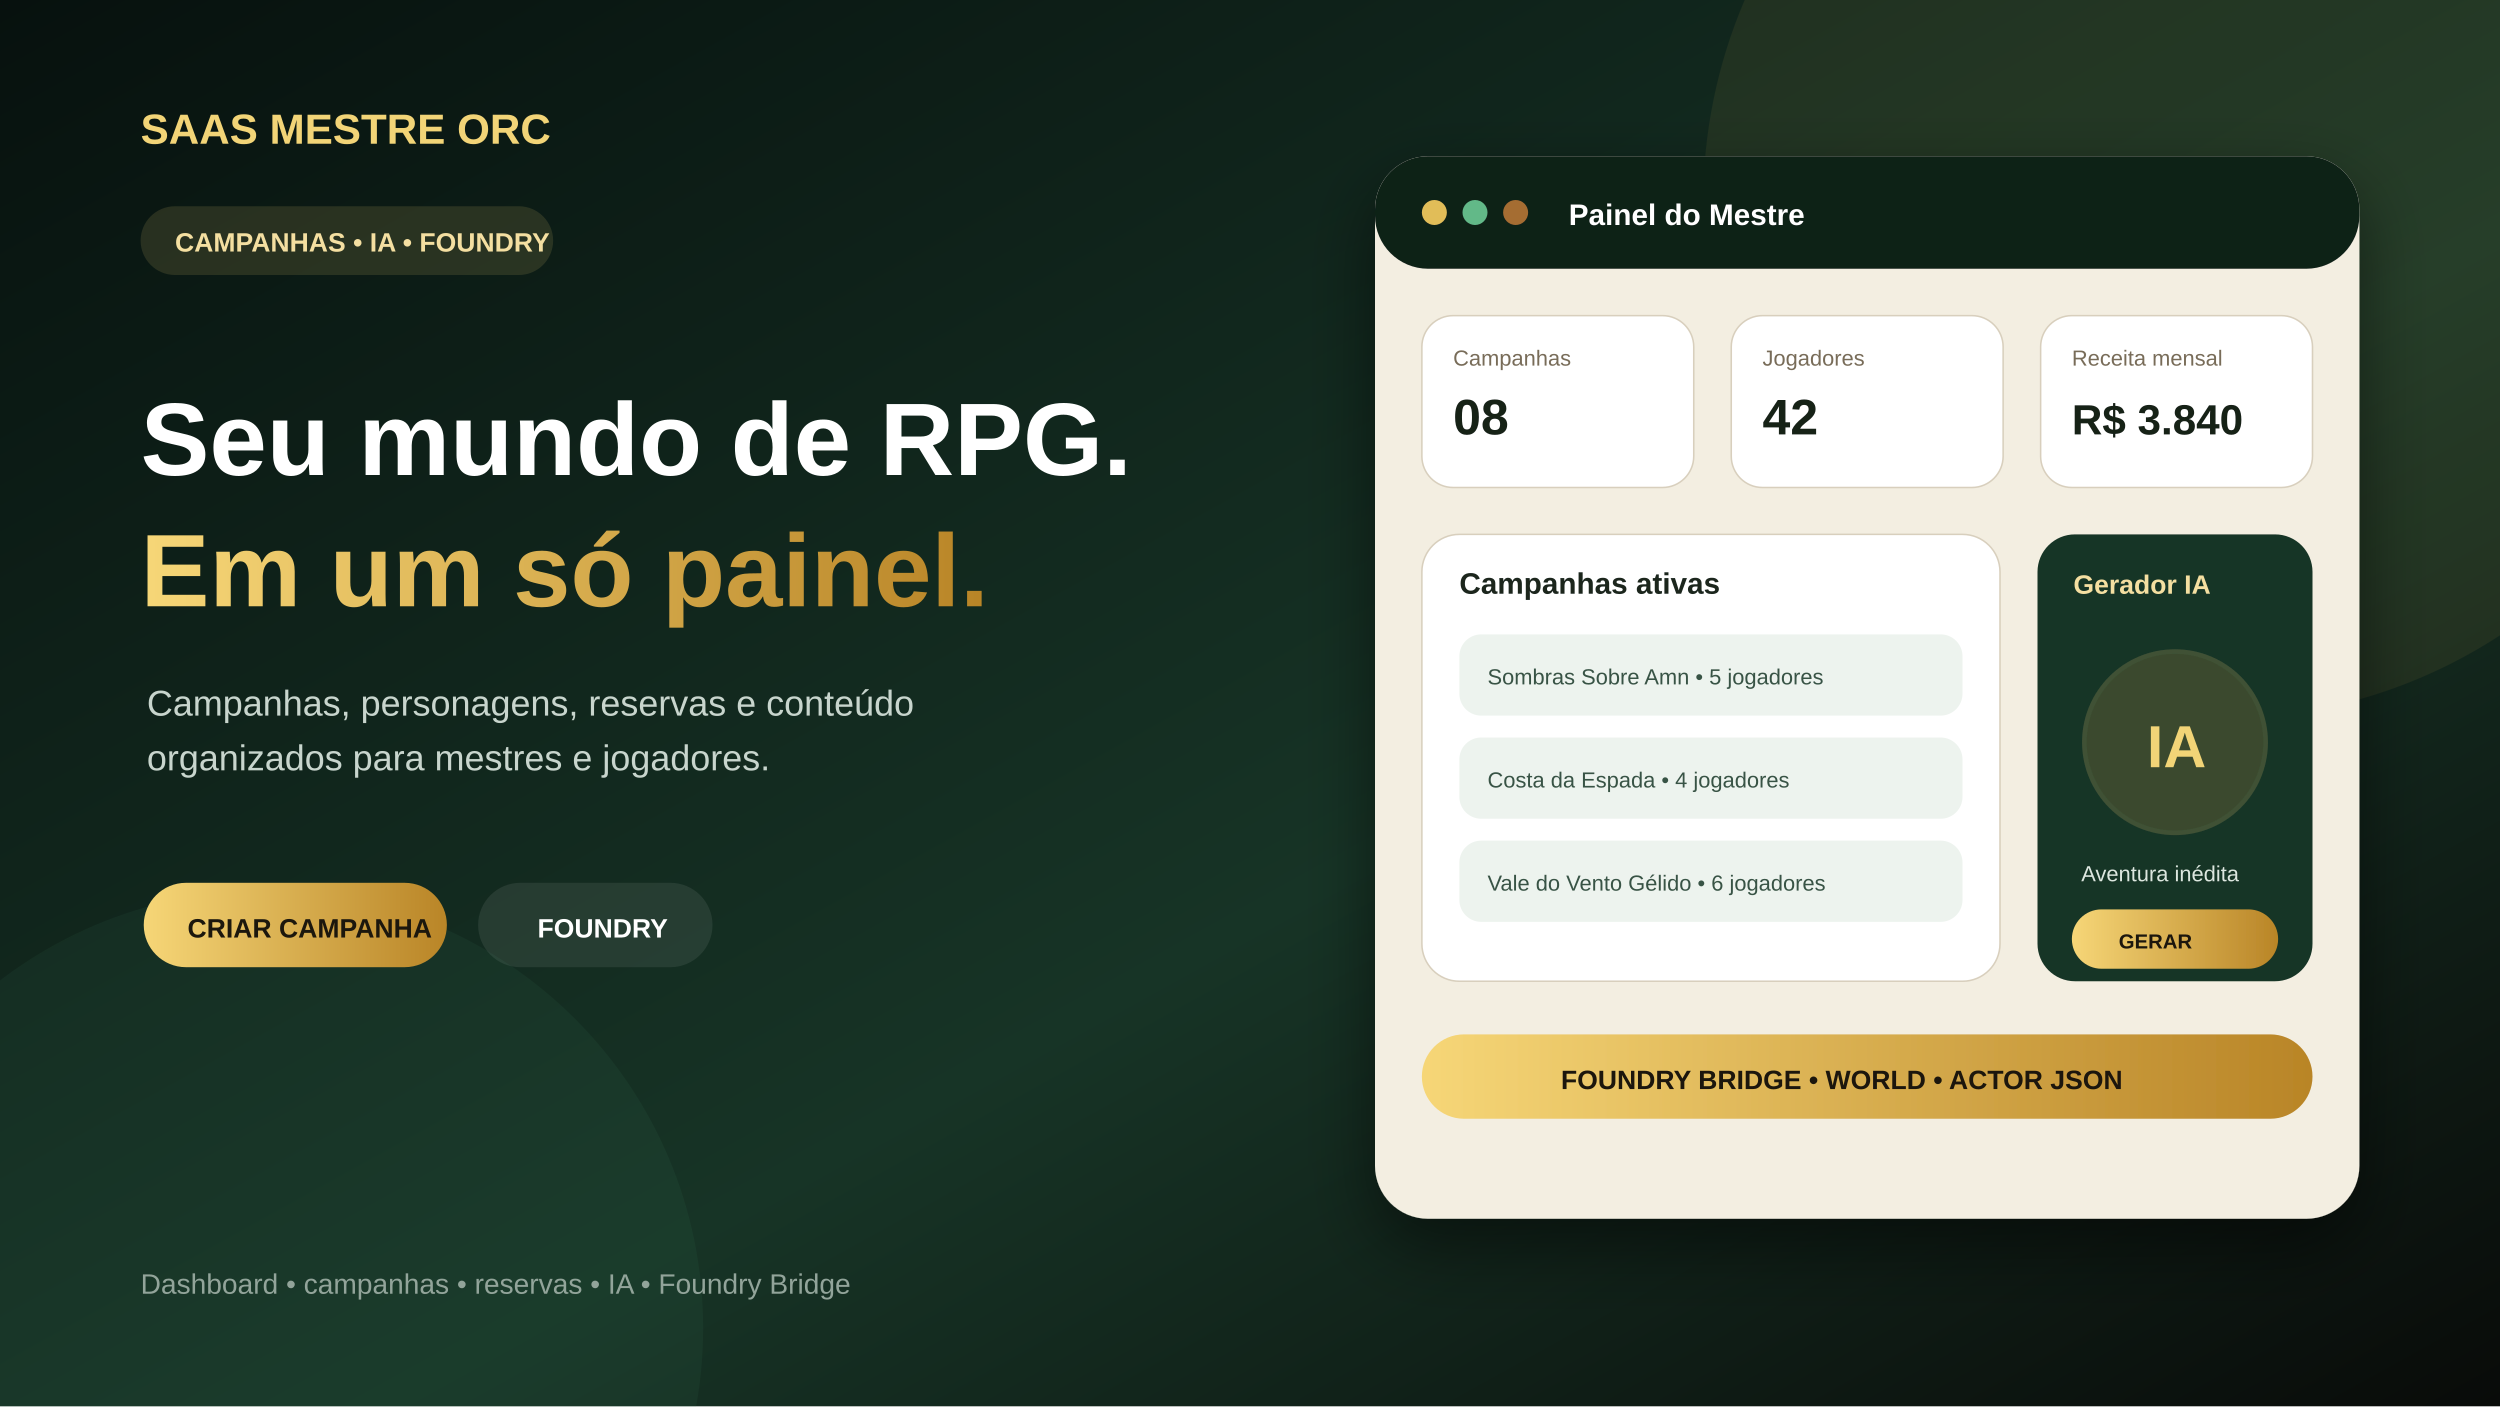
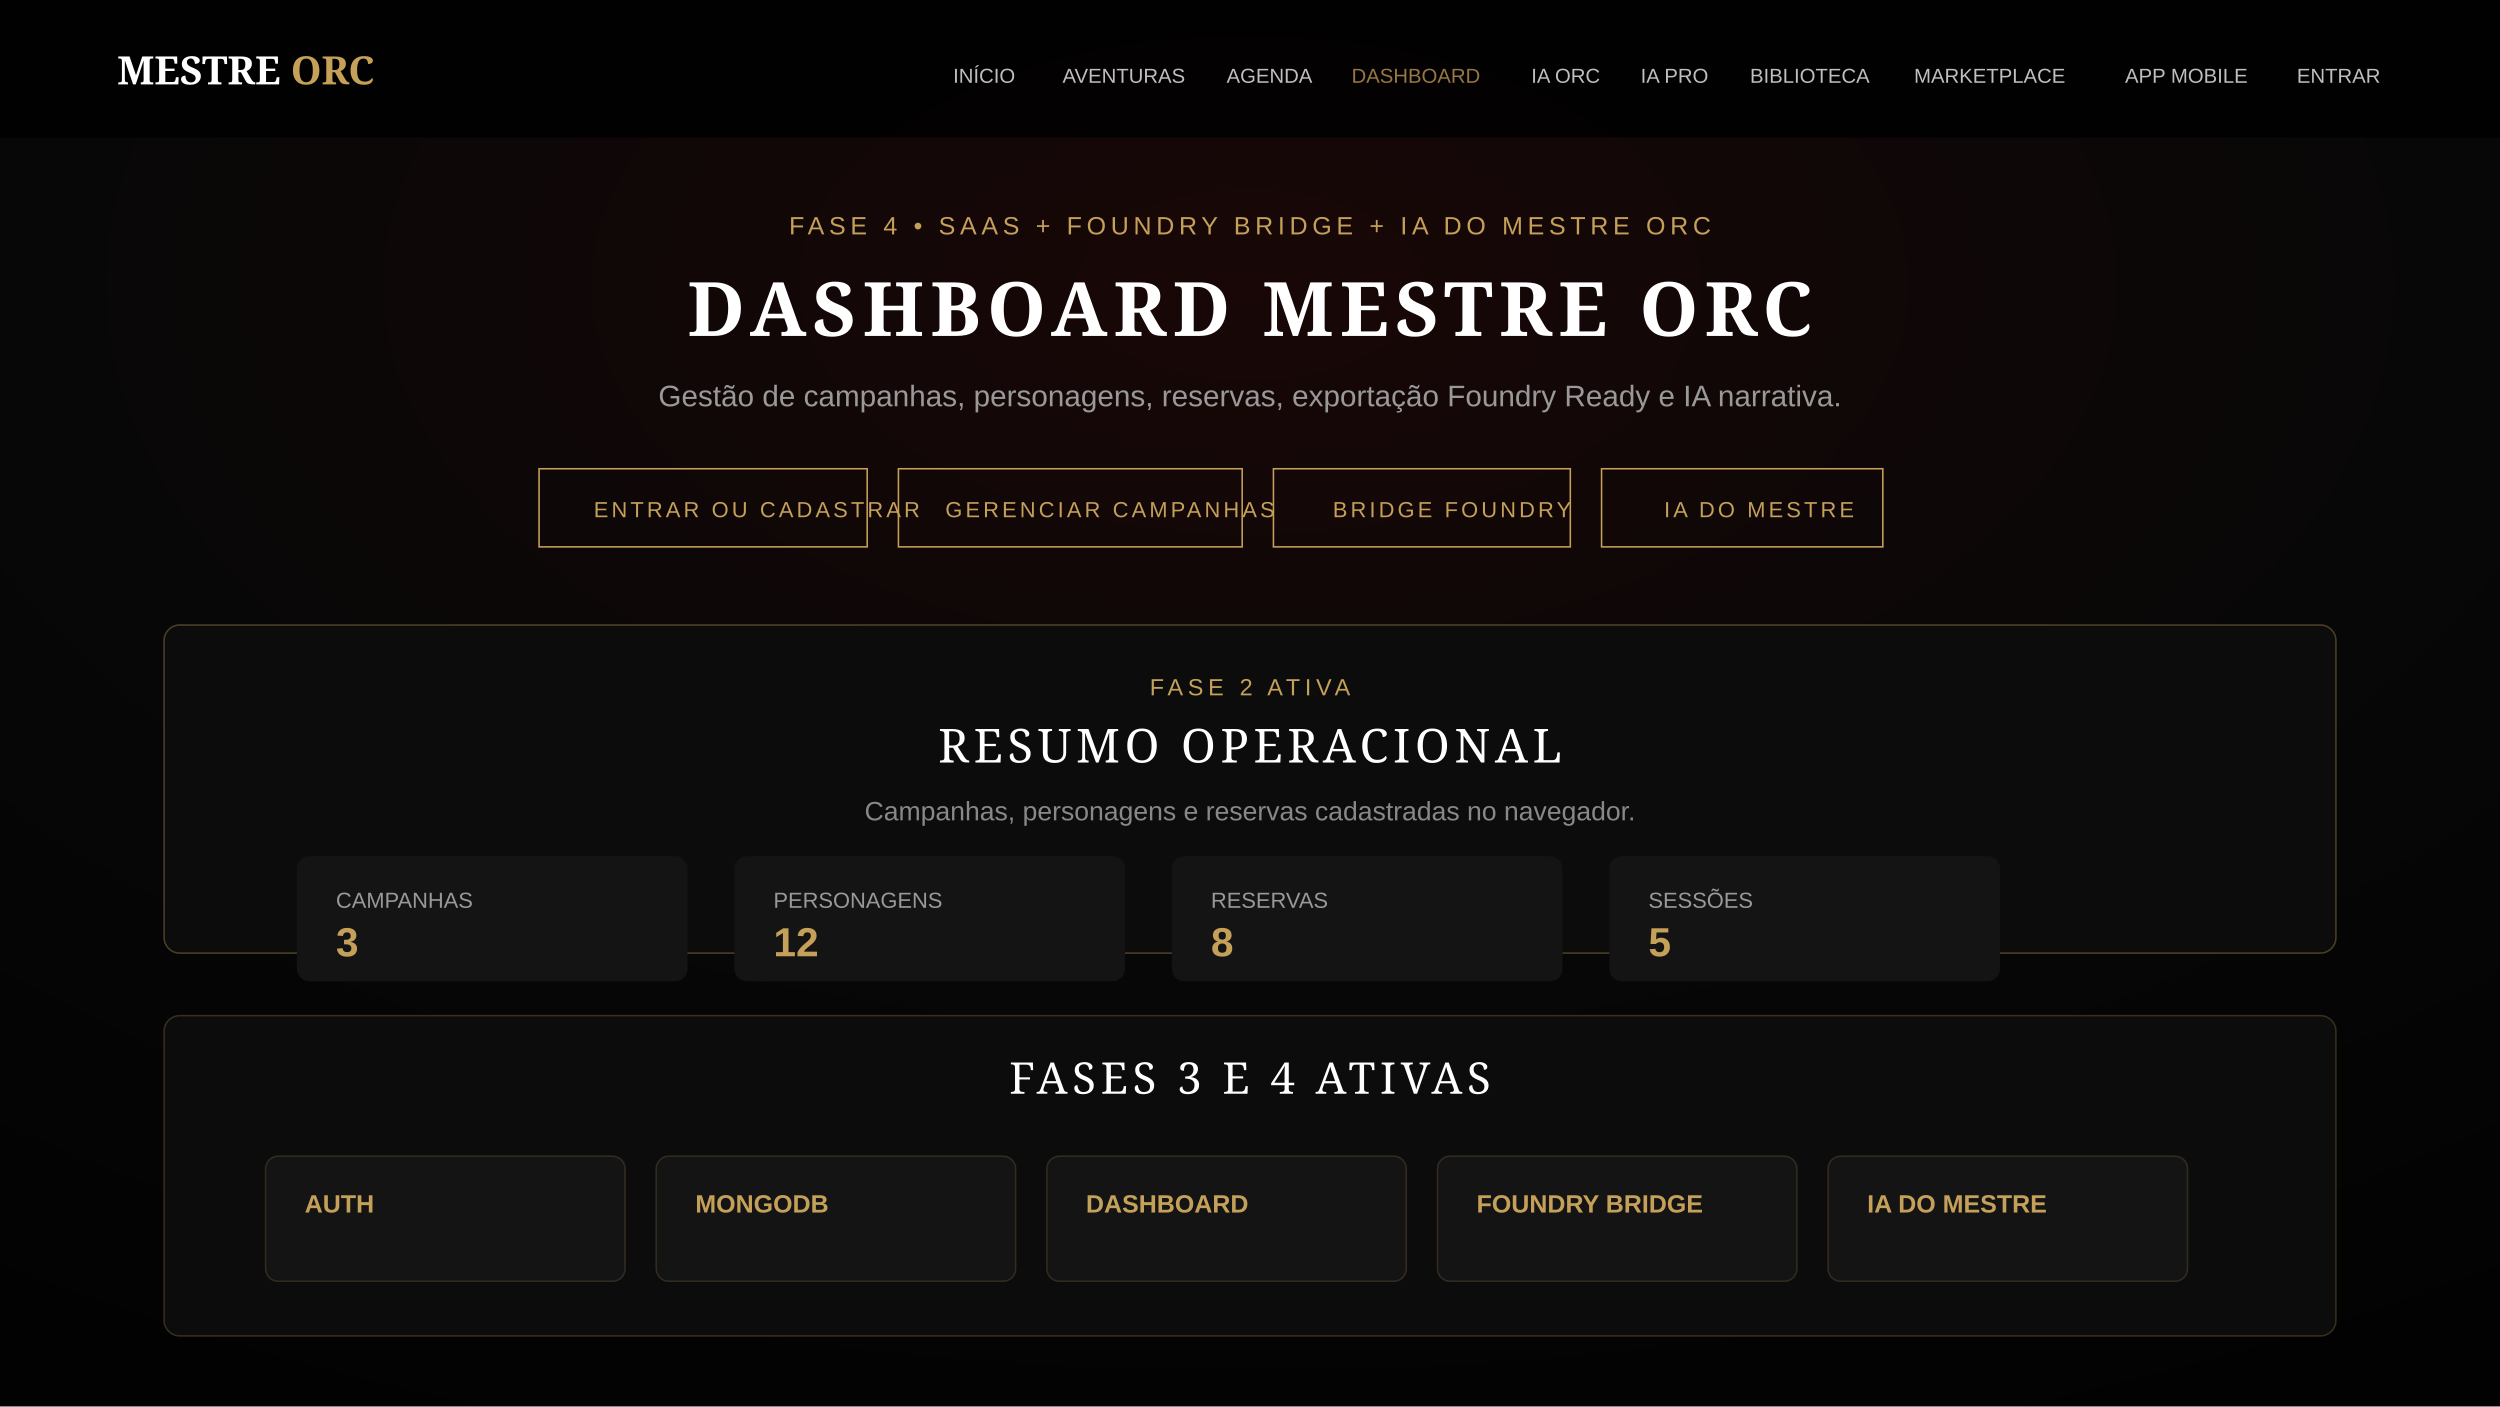
<svg xmlns="http://www.w3.org/2000/svg" width="1600" height="900" viewBox="0 0 1600 900" role="img" aria-labelledby="title desc">
+   <rect width="1600" height="900" fill="#050505" />
  <defs>
-     <linearGradient id="bg" x1="0" y1="0" x2="1" y2="1">
-       <stop stop-color="#07110e" />
-       <stop offset=".58" stop-color="#173426" />
-       <stop offset="1" stop-color="#090b09" />
-     </linearGradient>
-     <linearGradient id="ac" x1="0" y1="0" x2="1" y2="0">
-       <stop stop-color="#f6d677" />
-       <stop offset="1" stop-color="#b98527" />
-     </linearGradient>
-     <filter id="sh">
-       <feDropShadow dx="0" dy="18" stdDeviation="22" flood-opacity=".5" />
-     </filter>
-     <clipPath id="safe">
-       <rect x="70" y="60" width="720" height="760" />
-     </clipPath>
+     <radialGradient id="dark" cx=".5" cy=".2" r=".9">
+       <stop stop-color="#190707" />
+       <stop offset=".55" stop-color="#070707" />
+       <stop offset="1" stop-color="#020202" />
+     </radialGradient>
  </defs>
-   <rect width="1600" height="900" fill="url(#bg)" />
-   <circle cx="1420" cy="130" r="330" fill="#d7ad4c" opacity=".08" />
-   <circle cx="170" cy="850" r="280" fill="#50a97a" opacity=".07" />
  <g font-family="Arial,Helvetica,sans-serif">
-     <g clip-path="url(#safe)">
-       <text x="90" y="92" fill="#f2d477" font-size="27" font-weight="700">SAAS MESTRE ORC</text>
-       <rect x="90" y="132" width="264" height="44" rx="22" fill="#f2d477" opacity=".13" />
-       <text x="112" y="161" fill="#f4dfa1" font-size="17" font-weight="700">CAMPANHAS • IA • FOUNDRY</text>
-       <text x="90" y="304" fill="#fff" font-size="66" font-weight="700">Seu mundo de RPG.</text>
-       <text x="90" y="388" fill="url(#ac)" font-size="66" font-weight="700">Em um só painel.</text>
-       <text x="94" y="458" fill="#c8d5cd" font-size="23">Campanhas, personagens, reservas e conteúdo</text>
-       <text x="94" y="493" fill="#c8d5cd" font-size="23">organizados para mestres e jogadores.</text>
-       <rect x="92" y="565" width="194" height="54" rx="27" fill="url(#ac)" />
-       <text x="120" y="600" fill="#1c170d" font-size="17" font-weight="700">CRIAR CAMPANHA</text>
-       <rect x="306" y="565" width="150" height="54" rx="27" fill="#fff" opacity=".08" />
-       <text x="344" y="600" fill="#fff" font-size="17" font-weight="700">FOUNDRY</text>
+     <rect width="1600" height="900" fill="url(#dark)" />
+     <rect width="1600" height="88" fill="#000" fill-opacity=".86" />
+     <text x="75" y="54" fill="#fff" font-family="Georgia,serif" font-size="25" font-weight="700">MESTRE <tspan fill="#C5A059">ORC</tspan>
+     </text>
+     <g fill="#fff" fill-opacity=".75" font-size="13">
+       <text x="610" y="53">INÍCIO</text>
+       <text x="680" y="53">AVENTURAS</text>
+       <text x="785" y="53">AGENDA</text>
+       <text x="865" y="53" fill="#C5A059">DASHBOARD</text>
+       <text x="980" y="53">IA ORC</text>
+       <text x="1050" y="53">IA PRO</text>
+       <text x="1120" y="53">BIBLIOTECA</text>
+       <text x="1225" y="53">MARKETPLACE</text>
+       <text x="1360" y="53">APP MOBILE</text>
+       <text x="1470" y="53">ENTRAR</text>
    </g>
-     <g transform="translate(880 100)" filter="url(#sh)">
-       <rect width="630" height="680" rx="34" fill="#f3eee1" />
-       <rect width="630" height="72" rx="34" fill="#102019" />
-       <circle cx="38" cy="36" r="8" fill="#e1bd59" />
-       <circle cx="64" cy="36" r="8" fill="#62b988" />
-       <circle cx="90" cy="36" r="8" fill="#a56d32" />
-       <text x="124" y="44" fill="#fff" font-size="19" font-weight="700">Painel do Mestre</text>
-       <g transform="translate(30 102)">
-         <rect width="174" height="110" rx="20" fill="#fff" stroke="#d8cfbd" />
-         <text x="20" y="32" fill="#786c59" font-size="14">Campanhas</text>
-         <text x="20" y="76" fill="#172019" font-size="32" font-weight="700">08</text>
-         <rect x="198" width="174" height="110" rx="20" fill="#fff" stroke="#d8cfbd" />
-         <text x="218" y="32" fill="#786c59" font-size="14">Jogadores</text>
-         <text x="218" y="76" fill="#172019" font-size="32" font-weight="700">42</text>
-         <rect x="396" width="174" height="110" rx="20" fill="#fff" stroke="#d8cfbd" />
-         <text x="416" y="32" fill="#786c59" font-size="14">Receita mensal</text>
-         <text x="416" y="76" fill="#172019" font-size="27" font-weight="700">R$ 3.840</text>
-       </g>
-       <rect x="30" y="242" width="370" height="286" rx="24" fill="#fff" stroke="#d8cfbd" />
-       <text x="54" y="280" fill="#1b261f" font-size="19" font-weight="700">Campanhas ativas</text>
-       <rect x="54" y="306" width="322" height="52" rx="14" fill="#edf3ee" />
-       <text x="72" y="338" fill="#385345" font-size="14">Sombras Sobre Amn • 5 jogadores</text>
-       <rect x="54" y="372" width="322" height="52" rx="14" fill="#edf3ee" />
-       <text x="72" y="404" fill="#385345" font-size="14">Costa da Espada • 4 jogadores</text>
-       <rect x="54" y="438" width="322" height="52" rx="14" fill="#edf3ee" />
-       <text x="72" y="470" fill="#385345" font-size="14">Vale do Vento Gélido • 6 jogadores</text>
-       <rect x="424" y="242" width="176" height="286" rx="24" fill="#173426" />
-       <text x="447" y="280" fill="#f4dfa1" font-size="17" font-weight="700">Gerador IA</text>
-       <circle cx="512" cy="375" r="58" fill="#d7ad4c" opacity=".18" stroke="#f2d477" stroke-width="3" />
-       <text x="494" y="391" fill="#f2d477" font-size="38" font-weight="700">IA</text>
-       <text x="452" y="464" fill="#dce7df" font-size="14">Aventura inédita</text>
-       <rect x="446" y="482" width="132" height="38" rx="19" fill="url(#ac)" />
-       <text x="476" y="507" fill="#1b170d" font-size="13" font-weight="700">GERAR</text>
-       <rect x="30" y="562" width="570" height="54" rx="27" fill="url(#ac)" />
-       <text x="119" y="597" fill="#1b170d" font-size="17" font-weight="700">FOUNDRY BRIDGE • WORLD • ACTOR JSON</text>
+     <text x="800" y="150" text-anchor="middle" fill="#C5A059" font-size="16" letter-spacing="3">FASE 4 • SAAS + FOUNDRY BRIDGE + IA DO MESTRE ORC</text>
+     <text x="800" y="215" text-anchor="middle" fill="#fff" font-family="Georgia,serif" font-size="48" font-weight="700" letter-spacing="4">DASHBOARD MESTRE ORC</text>
+     <text x="800" y="260" text-anchor="middle" fill="#999" font-size="19">Gestão de campanhas, personagens, reservas, exportação Foundry Ready e IA narrativa.</text>
+     <g transform="translate(345 300)">
+       <rect width="210" height="50" fill="none" stroke="#C5A059" />
+       <text x="35" y="31" fill="#C5A059" font-size="14" letter-spacing="2">ENTRAR OU CADASTRAR</text>
+       <rect x="230" width="220" height="50" fill="none" stroke="#C5A059" />
+       <text x="260" y="31" fill="#C5A059" font-size="14" letter-spacing="2">GERENCIAR CAMPANHAS</text>
+       <rect x="470" width="190" height="50" fill="none" stroke="#C5A059" />
+       <text x="508" y="31" fill="#C5A059" font-size="14" letter-spacing="2">BRIDGE FOUNDRY</text>
+       <rect x="680" width="180" height="50" fill="none" stroke="#C5A059" />
+       <text x="720" y="31" fill="#C5A059" font-size="14" letter-spacing="2">IA DO MESTRE</text>
    </g>
-     <text x="90" y="828" fill="#92a49a" font-size="18">Dashboard • campanhas • reservas • IA • Foundry Bridge</text>
+     <rect x="105" y="400" width="1390" height="210" rx="10" fill="#0c0c0c" stroke="#C5A059" stroke-opacity=".35" />
+     <text x="800" y="445" text-anchor="middle" fill="#C5A059" font-size="15" letter-spacing="3">FASE 2 ATIVA</text>
+     <text x="800" y="488" text-anchor="middle" fill="#fff" font-family="Georgia,serif" font-size="30" letter-spacing="3">RESUMO OPERACIONAL</text>
+     <text x="800" y="525" text-anchor="middle" fill="#888" font-size="17">Campanhas, personagens e reservas cadastradas no navegador.</text>
+     <g transform="translate(190 548)">
+       <rect width="250" height="80" rx="8" fill="#141414" />
+       <text x="25" y="33" fill="#999" font-size="14">CAMPANHAS</text>
+       <text x="25" y="64" fill="#C5A059" font-size="26" font-weight="700">3</text>
+       <rect x="280" width="250" height="80" rx="8" fill="#141414" />
+       <text x="305" y="33" fill="#999" font-size="14">PERSONAGENS</text>
+       <text x="305" y="64" fill="#C5A059" font-size="26" font-weight="700">12</text>
+       <rect x="560" width="250" height="80" rx="8" fill="#141414" />
+       <text x="585" y="33" fill="#999" font-size="14">RESERVAS</text>
+       <text x="585" y="64" fill="#C5A059" font-size="26" font-weight="700">8</text>
+       <rect x="840" width="250" height="80" rx="8" fill="#141414" />
+       <text x="865" y="33" fill="#999" font-size="14">SESSÕES</text>
+       <text x="865" y="64" fill="#C5A059" font-size="26" font-weight="700">5</text>
+     </g>
+     <rect x="105" y="650" width="1390" height="205" rx="10" fill="#0c0c0c" stroke="#C5A059" stroke-opacity=".25" />
+     <text x="800" y="700" text-anchor="middle" fill="#fff" font-family="Georgia,serif" font-size="28" letter-spacing="3">FASES 3 E 4 ATIVAS</text>
+     <g transform="translate(170 740)" fill="#141414" stroke="#332b20">
+       <rect width="230" height="80" rx="8" />
+       <rect x="250" width="230" height="80" rx="8" />
+       <rect x="500" width="230" height="80" rx="8" />
+       <rect x="750" width="230" height="80" rx="8" />
+       <rect x="1000" width="230" height="80" rx="8" />
+     </g>
+     <g fill="#C5A059" font-size="16" font-weight="700">
+       <text x="195" y="776">AUTH</text>
+       <text x="445" y="776">MONGODB</text>
+       <text x="695" y="776">DASHBOARD</text>
+       <text x="945" y="776">FOUNDRY BRIDGE</text>
+       <text x="1195" y="776">IA DO MESTRE</text>
+     </g>
  </g>
</svg>
